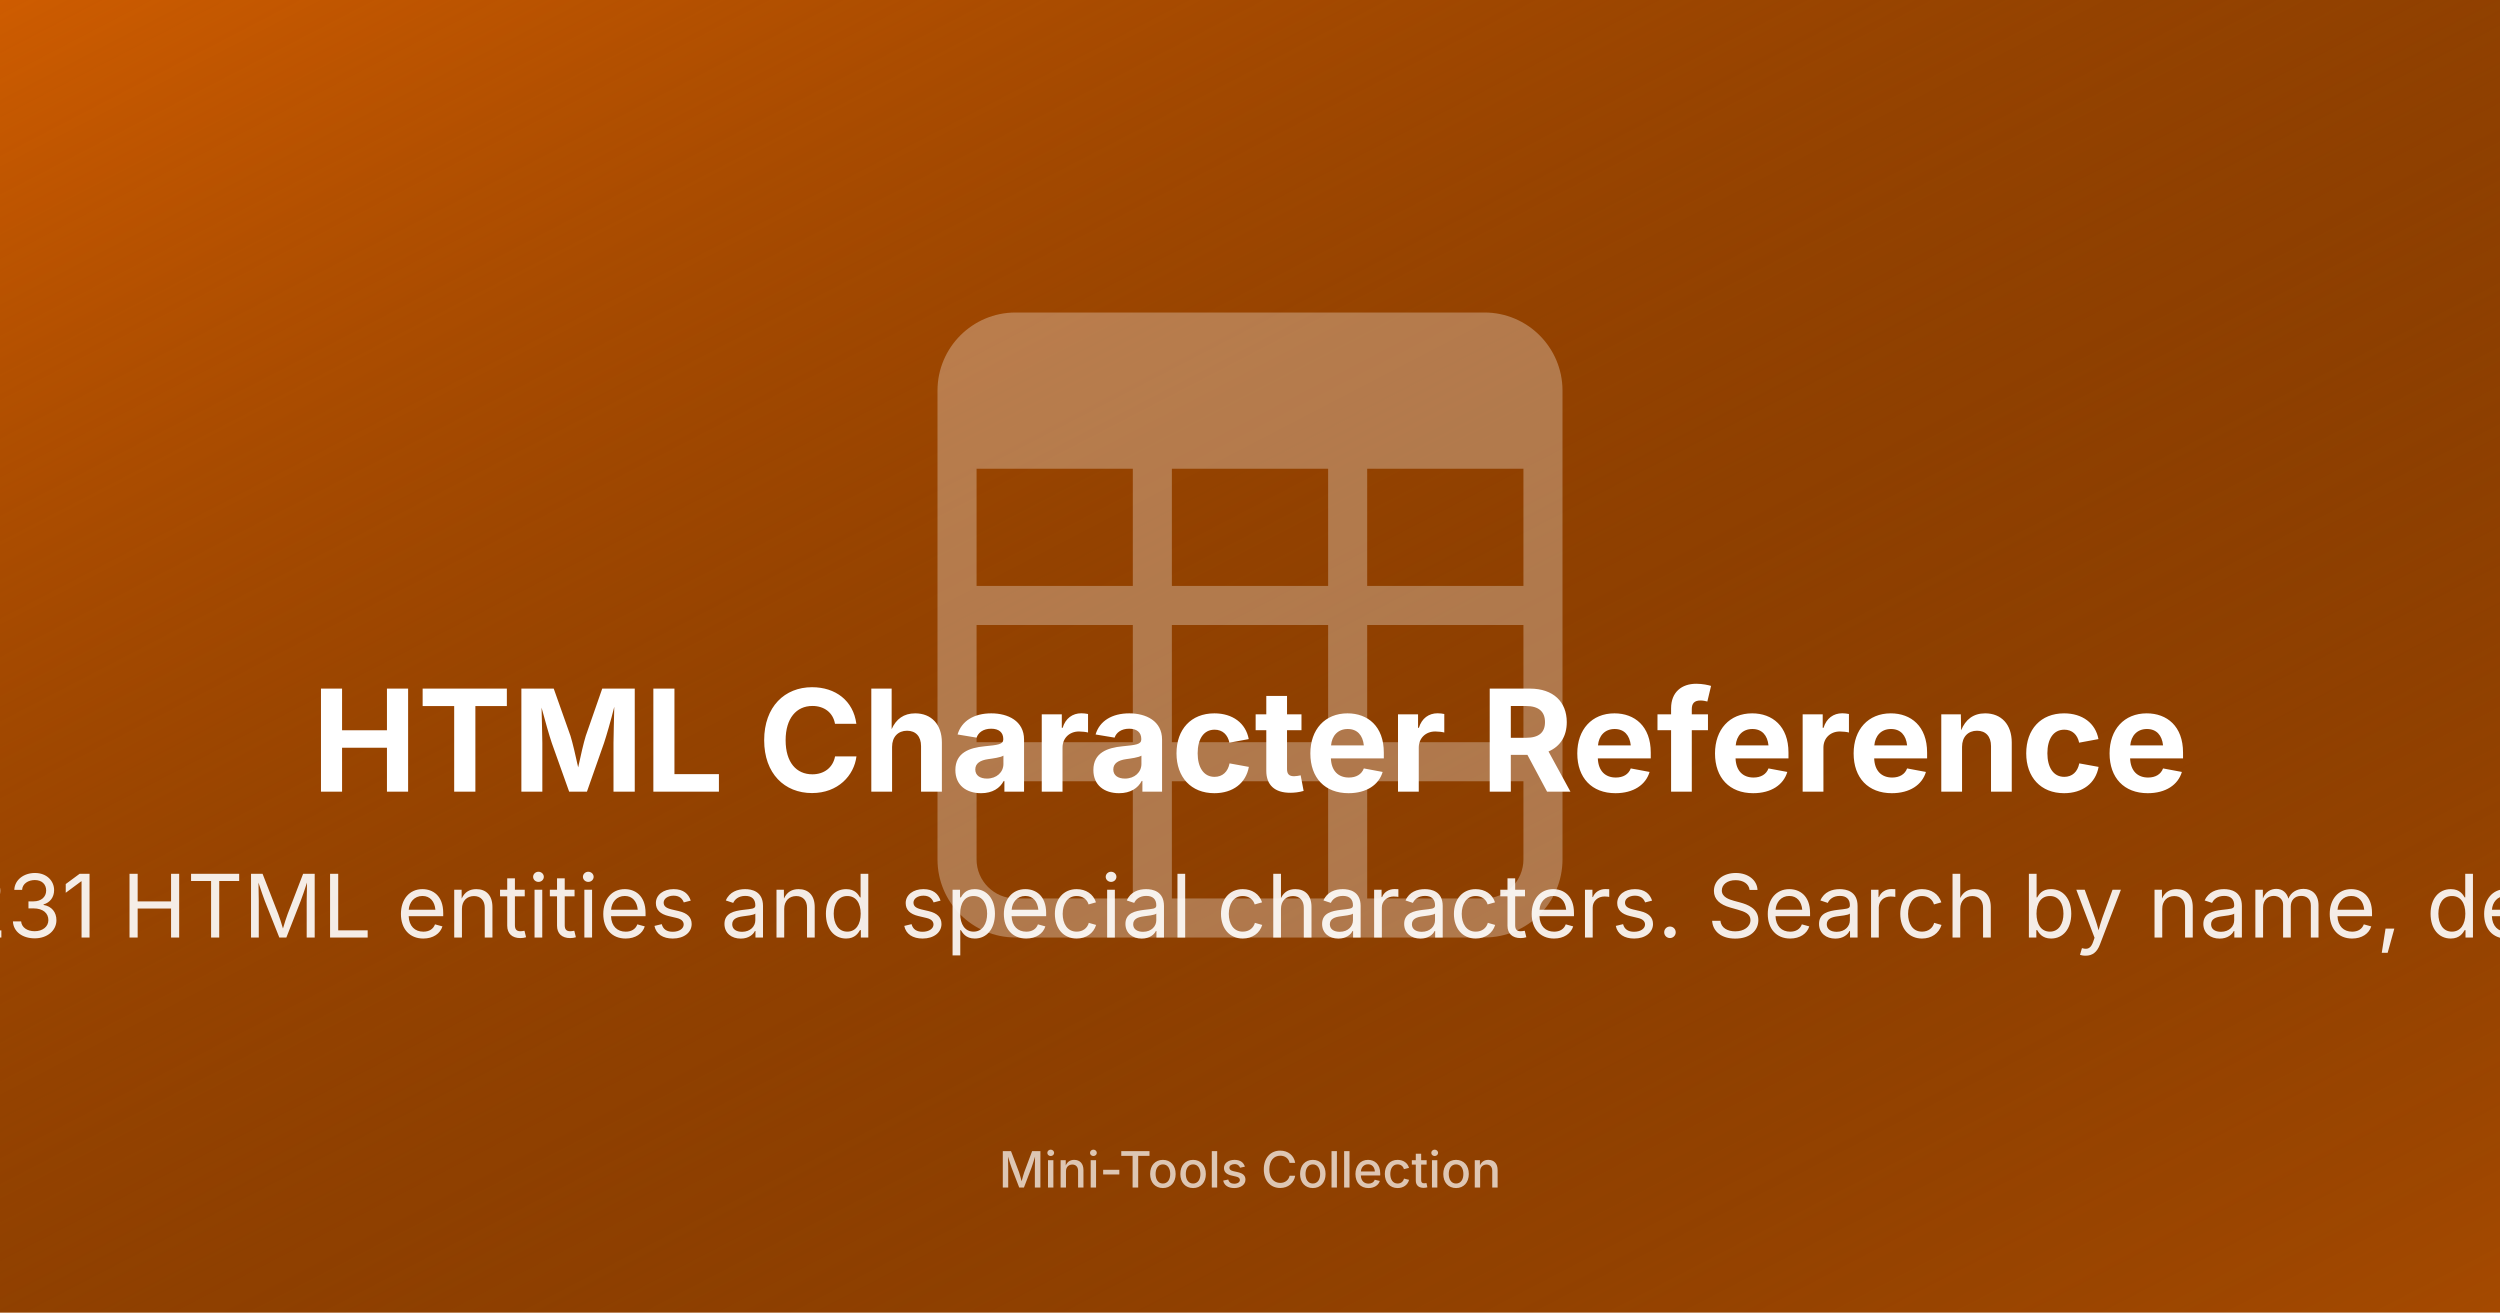
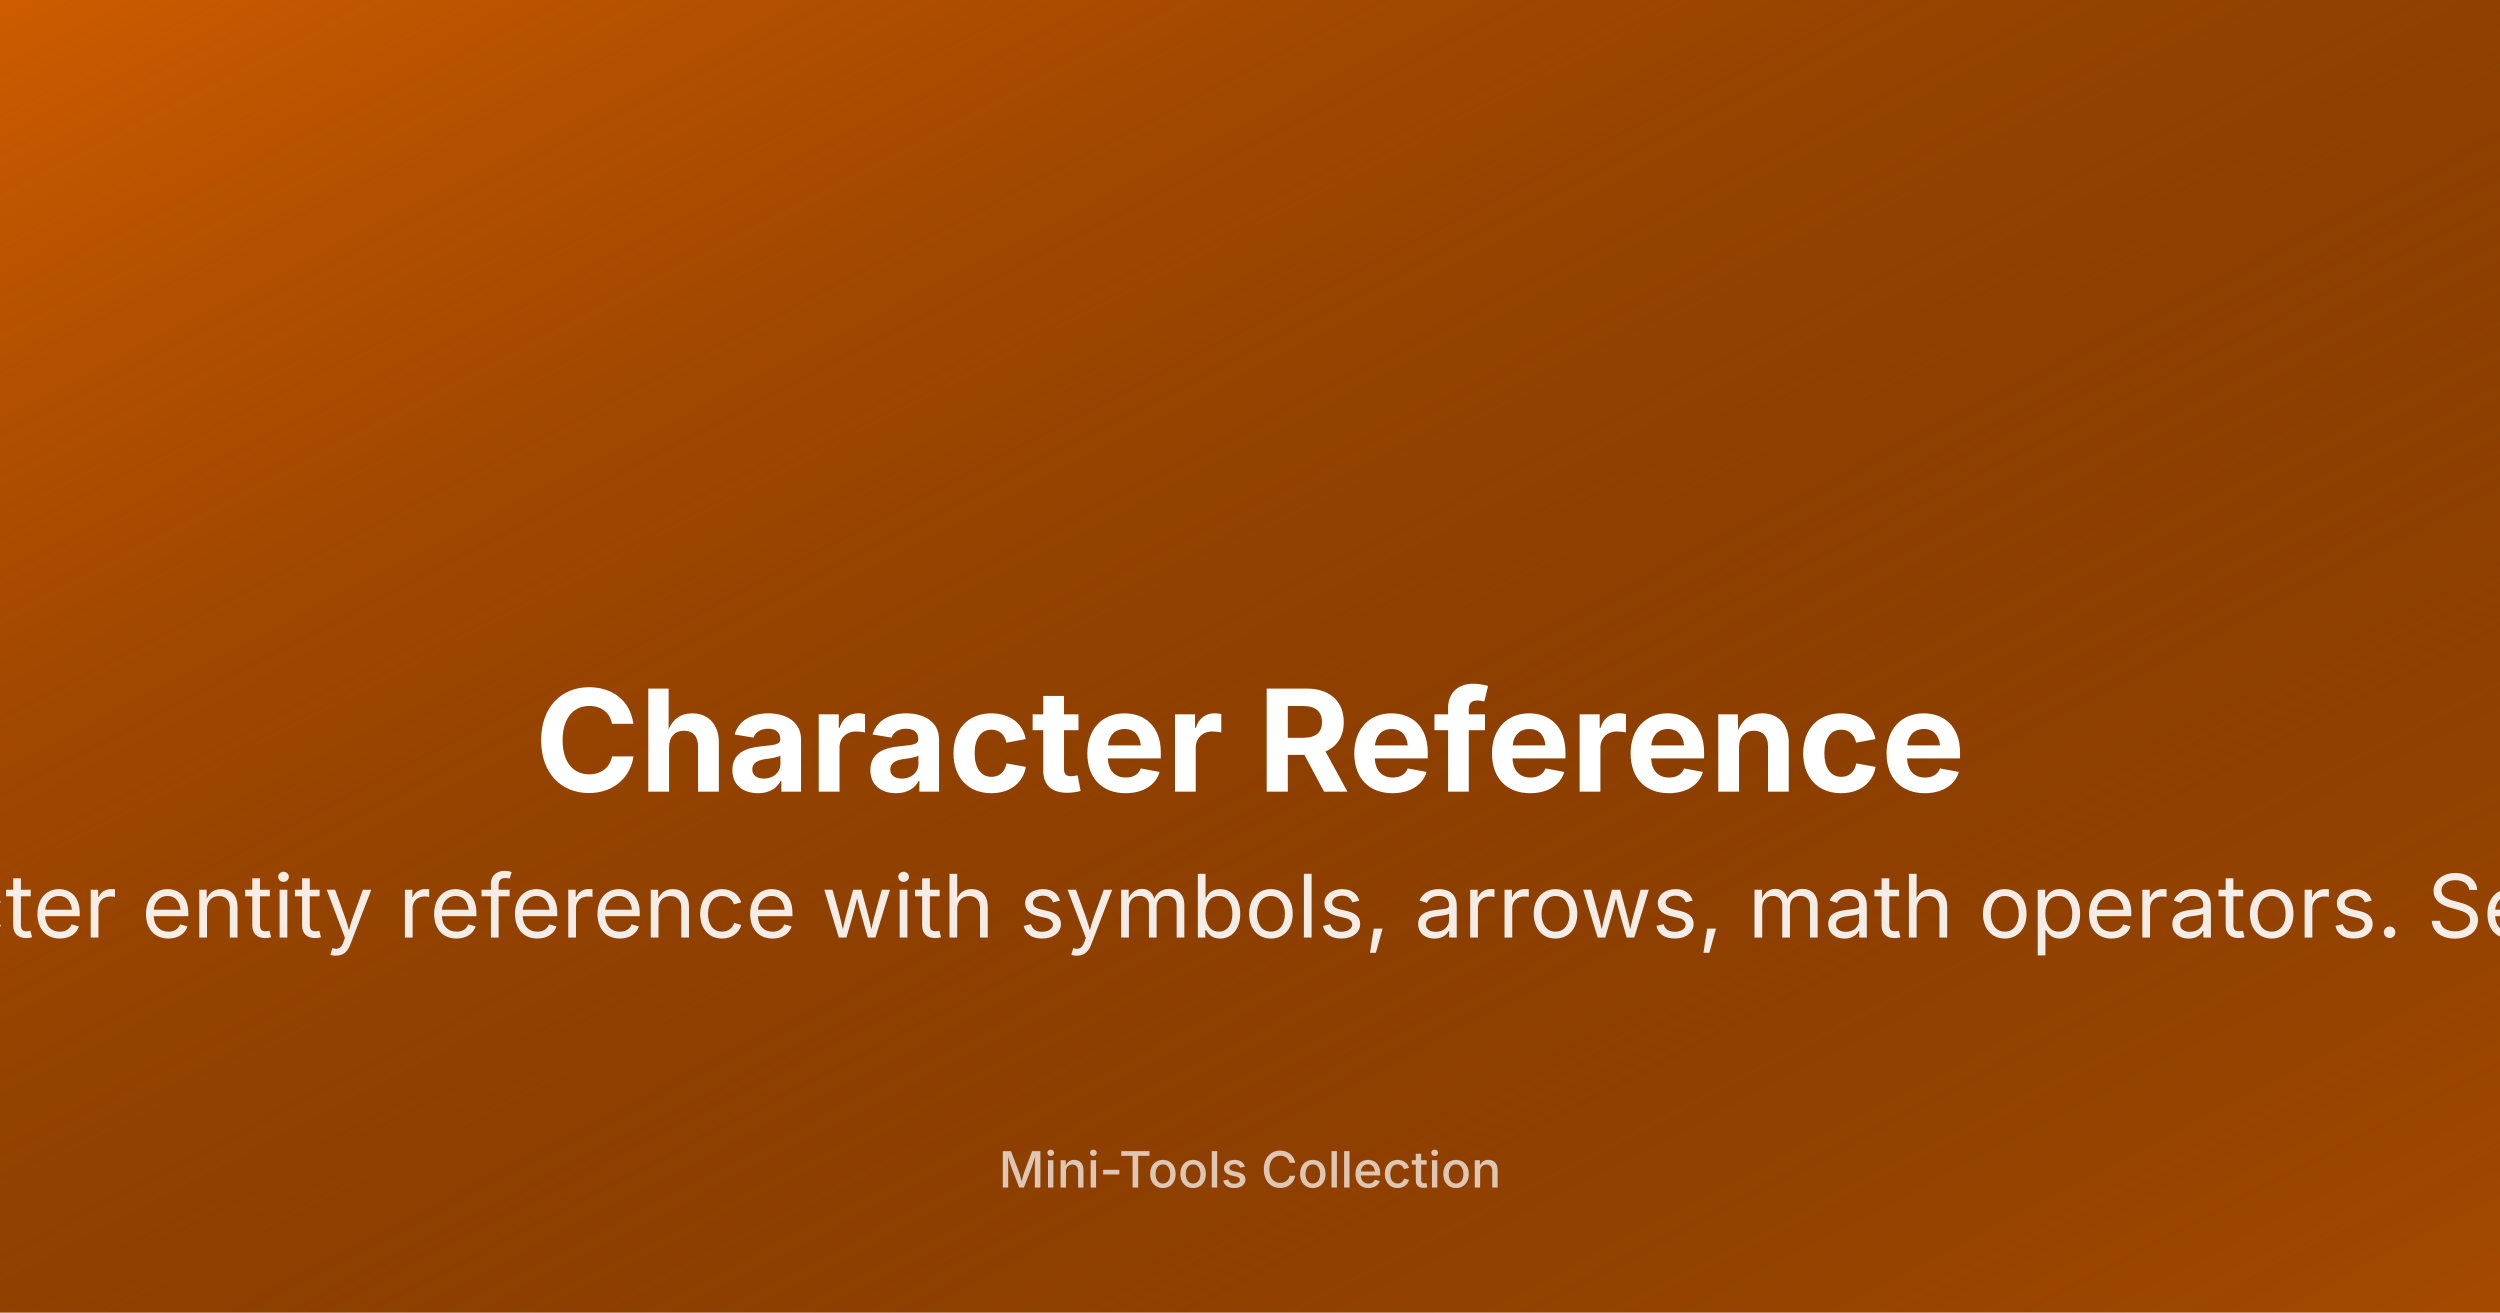
<svg xmlns="http://www.w3.org/2000/svg" width="1200" height="630" viewBox="0 0 1200 630">
  <rect width="1200" height="630" fill="#ce5c00" />
  <defs>
-     <linearGradient id="gradcharacterReference" x1="0%" y1="0%" x2="100%" y2="100%">
+     <linearGradient id="gradcharacterReferenceTool" x1="0%" y1="0%" x2="100%" y2="100%">
      <stop offset="0%" style="stop-color:#ce5c00;stop-opacity:1" />
      <stop offset="100%" style="stop-color:#000000;stop-opacity:0.2" />
    </linearGradient>
  </defs>
-   <rect width="1200" height="630" fill="url(#gradcharacterReference)" />
+   <rect width="1200" height="630" fill="url(#gradcharacterReferenceTool)" />
  <g transform="translate(450, 150)">
    <svg width="300" height="300" viewBox="0 0 16 16" fill="#ffffff" opacity="0.3">
-       <path d="M0 2a2 2 0 0 1 2-2h12a2 2 0 0 1 2 2v12a2 2 0 0 1-2 2H2a2 2 0 0 1-2-2V2zm15 2h-4v3h4V4zm0 4h-4v3h4V8zm0 4h-4v3h3a1 1 0 0 0 1-1v-2zm-5 3v-3H6v3h4zm-5 0v-3H1v2a1 1 0 0 0 1 1h3zm-4-4h4V8H1v3zm0-4h4V4H1v3zm5-3v3h4V4H6zm4 4H6v3h4V8z" />
+       &lt;path d="M0 2a2 2 0 0 1 2-2h12a2 2 0 0 1 2 2v12a2 2 0 0 1-2 2H2a2 2 0 0 1-2-2V2zm15 2h-4v3h4V4zm0 4h-4v3h4V8zm0 4h-4v3h3a1 1 0 0 0 1-1v-2zm-5 3v-3H6v3h4zm-5 0v-3H1v2a1 1 0 0 0 1 1h3zm-4-4h4V8H1v3zm0-4h4V4H1v3zm5-3v3h4V4H6zm4 4H6v3h4V8z"/&gt;
    </svg>
  </g>
  <text x="600" y="380" font-family="system-ui, -apple-system, sans-serif" font-size="68" font-weight="700" fill="#ffffff" text-anchor="middle">
-     HTML Character Reference
+     Character Reference
  </text>
  <text x="600" y="450" font-family="system-ui, -apple-system, sans-serif" font-size="42" font-weight="400" fill="#ffffff" text-anchor="middle" opacity="0.9">
-     Browse and copy 2,231 HTML entities and special characters. Search by name, decimal, or hex code...
+     Complete HTML character entity reference with symbols, arrows, math operators. Search and copy HTML...
  </text>
  <text x="600" y="570" font-family="system-ui, -apple-system, sans-serif" font-size="24" font-weight="500" fill="#ffffff" text-anchor="middle" opacity="0.7">
    Mini-Tools Collection
  </text>
</svg>
